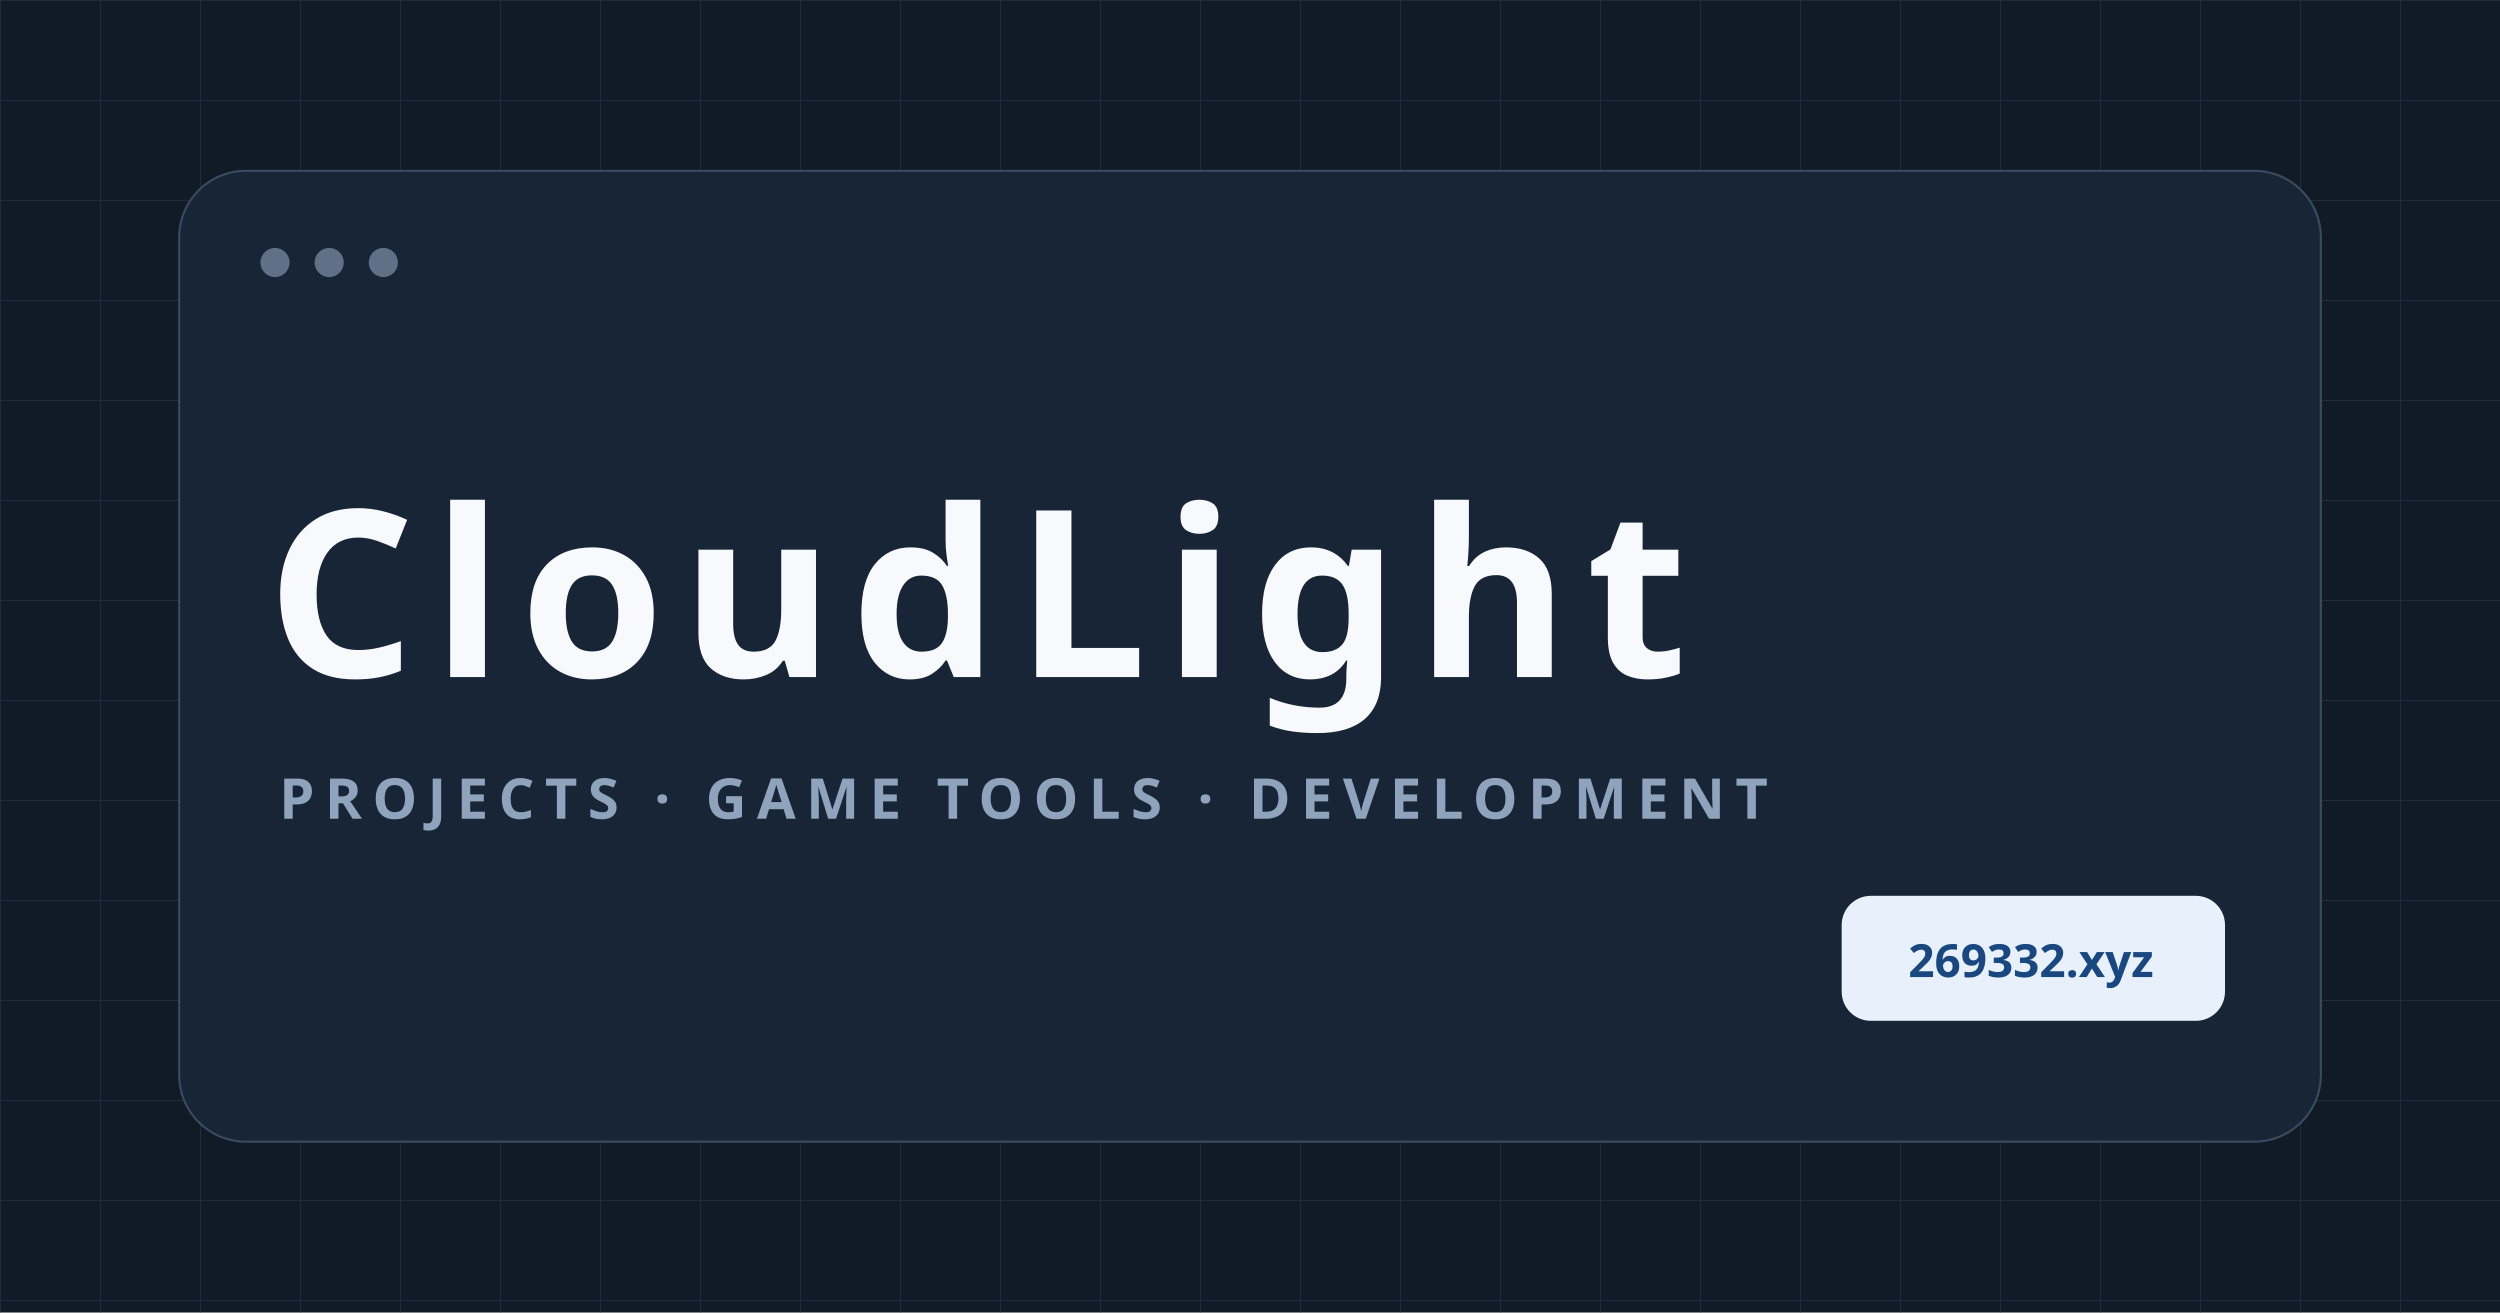
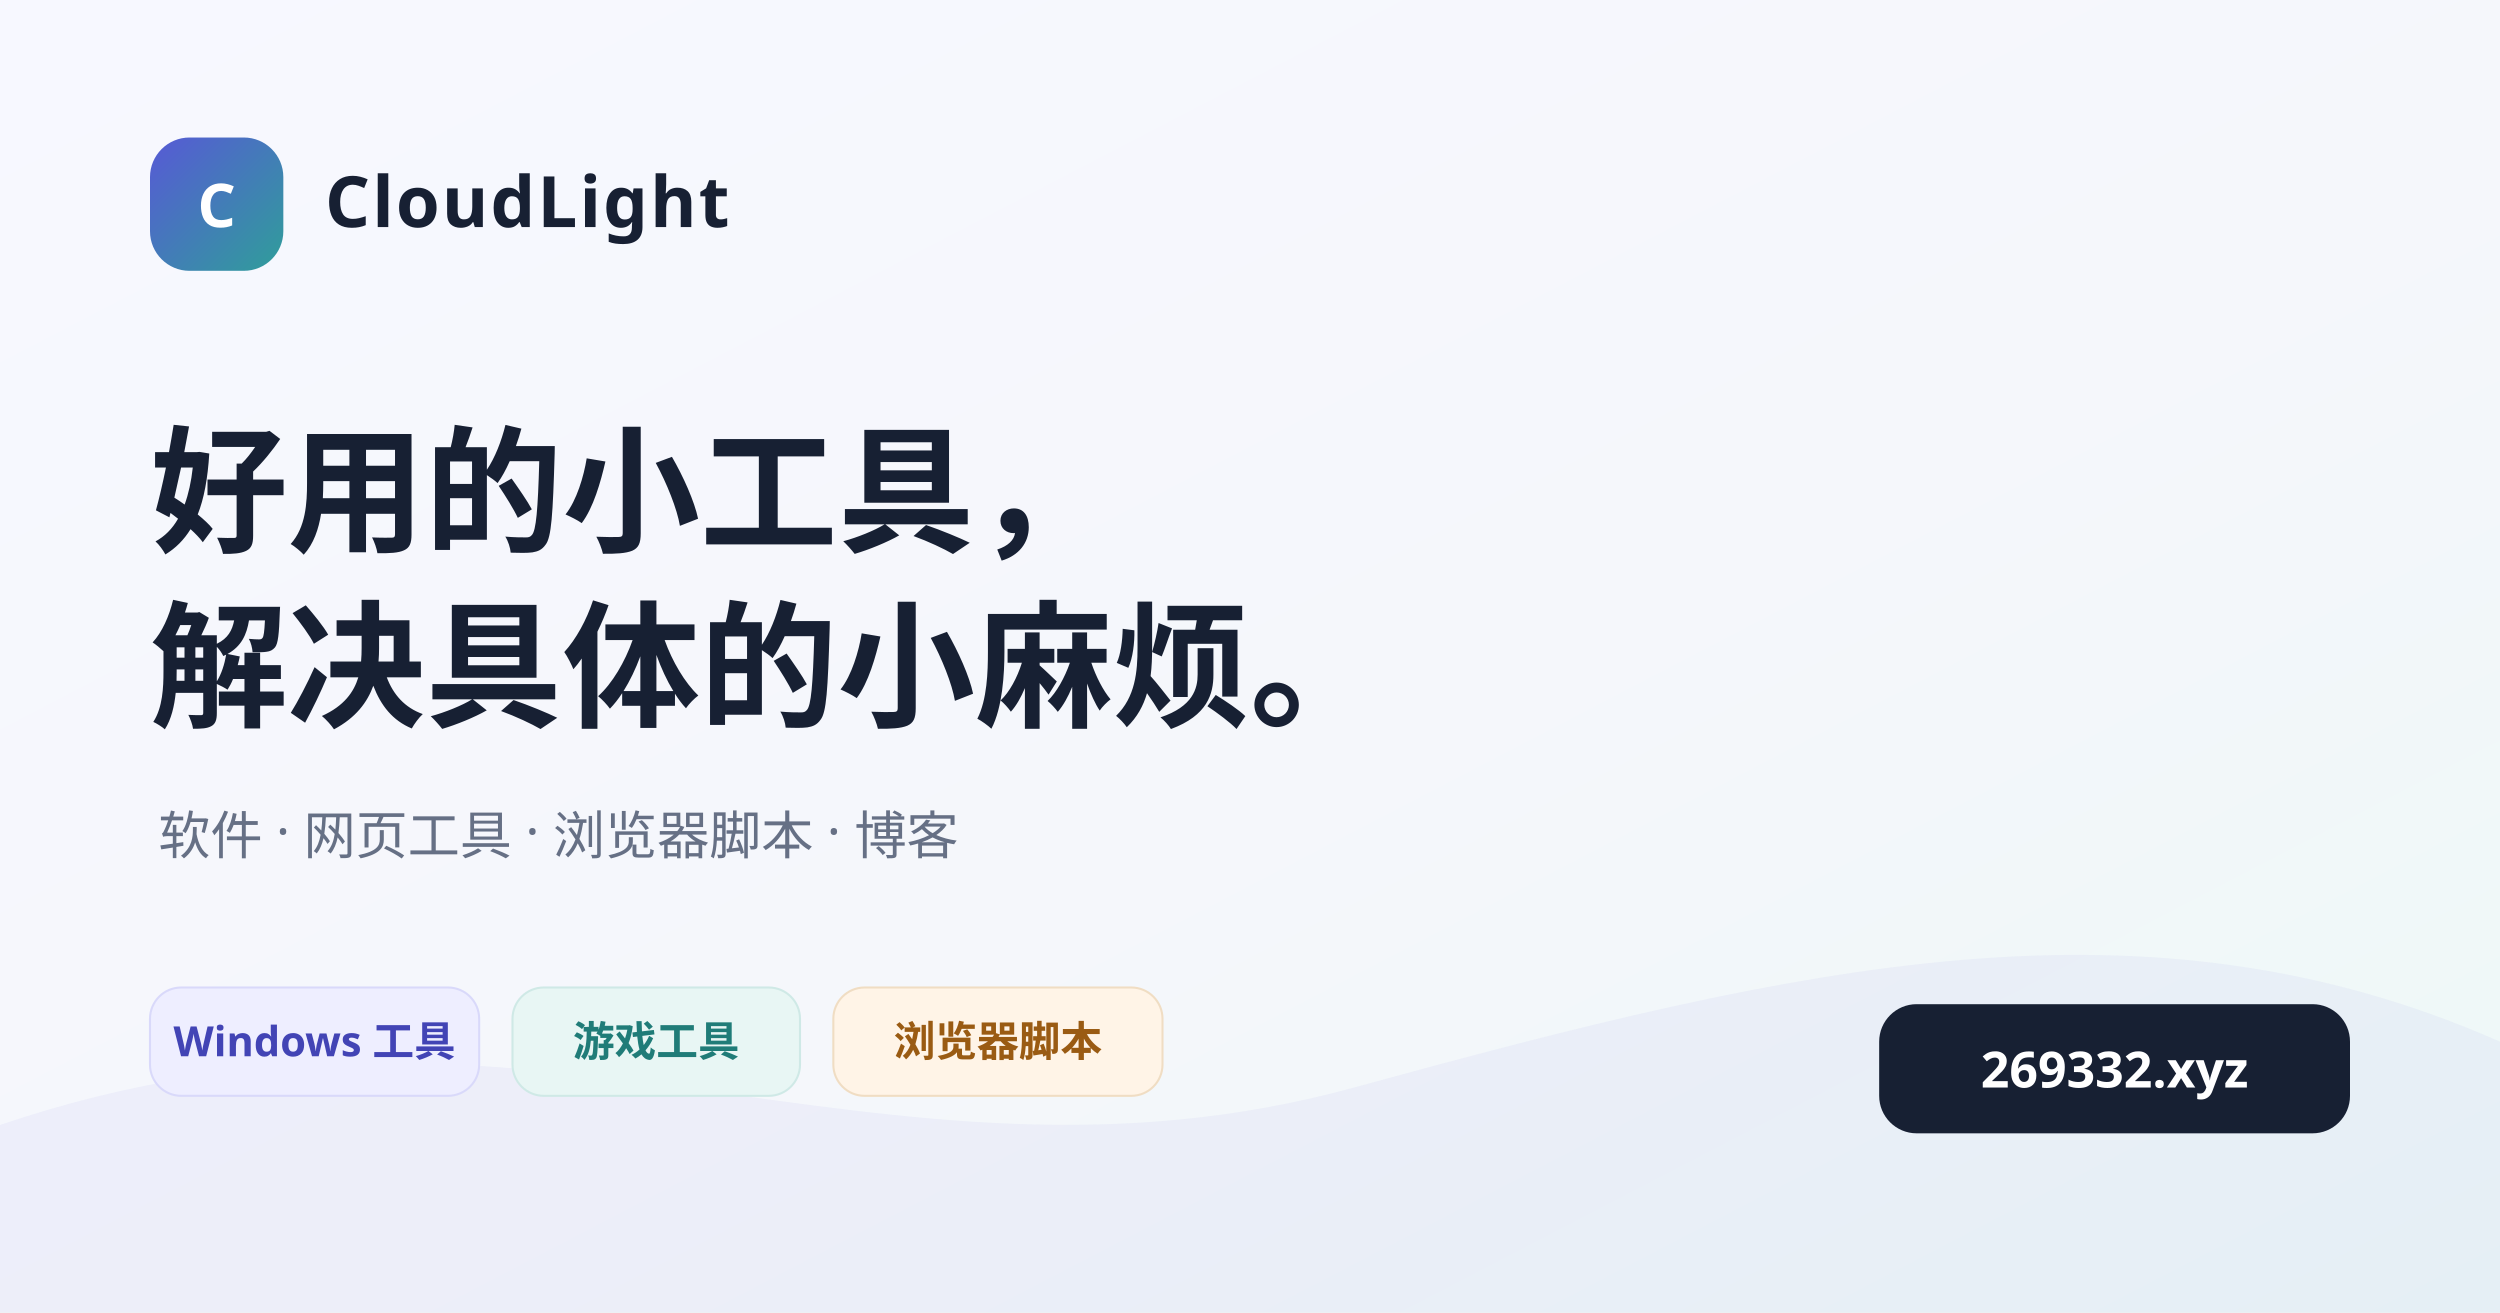
<svg xmlns="http://www.w3.org/2000/svg" width="1200" height="630" viewBox="0 0 1200 630" role="img" aria-labelledby="title desc">
  <defs>
-     <pattern id="grid" width="48" height="48" patternUnits="userSpaceOnUse">
-       <path d="M48 0H0V48" fill="none" stroke="#2a3a4e" stroke-width="1" />
-     </pattern>
+     <linearGradient id="background" x1="0" y1="0" x2="1" y2="1">
+       <stop offset="0" stop-color="#f7f8ff" />
+       <stop offset="0.56" stop-color="#f5f7fb" />
+       <stop offset="1" stop-color="#edf8f7" />
+     </linearGradient>
+     <linearGradient id="brand" x1="0" y1="0" x2="1" y2="1">
+       <stop offset="0" stop-color="#5759d6" />
+       <stop offset="1" stop-color="#2f9e9a" />
+     </linearGradient>
+     <radialGradient id="glow" cx="0" cy="0" r="1" gradientTransform="translate(1040 120) rotate(135) scale(390)">
+       <stop stop-color="#5759d6" stop-opacity=".16" />
+       <stop offset="1" stop-color="#5759d6" stop-opacity="0" />
+     </radialGradient>
  </defs>
-   <rect width="1200" height="630" fill="#111b27" />
-   <rect width="1200" height="630" fill="url(#grid)" opacity="0.55" />
-   <rect x="86" y="82" width="1028" height="466" rx="32" fill="#172536" stroke="#3a4b60" />
-   <circle cx="132" cy="126" r="7" fill="#607086" />
-   <circle cx="158" cy="126" r="7" fill="#607086" />
-   <circle cx="184" cy="126" r="7" fill="#607086" />
-   <text x="128" y="325" fill="#f7f9fc" font-family="system-ui, sans-serif" font-size="112" font-weight="700" letter-spacing="8">CloudLight</text>
-   <text x="134" y="393" fill="#8fa4bc" font-family="system-ui, sans-serif" font-size="27" font-weight="600" letter-spacing="5">PROJECTS · GAME TOOLS · DEVELOPMENT</text>
-   <rect x="884" y="430" width="184" height="60" rx="14" fill="#e7f0fb" />
-   <text x="916" y="469" fill="#19477f" font-family="system-ui, sans-serif" font-size="22" font-weight="700">269332.xyz</text>
+   <rect width="1200" height="630" fill="url(#background)" />
+   <rect width="1200" height="630" fill="url(#glow)" />
+   <path d="M0 540C250 455 420 585 650 522C865 463 1030 425 1200 500V630H0Z" fill="#5759d6" opacity=".055" />
+   <rect x="72" y="66" width="64" height="64" rx="19" fill="url(#brand)" />
+   <text x="104" y="109" text-anchor="middle" fill="#fff" font-family="system-ui, sans-serif" font-size="29" font-weight="700">C</text>
+   <text x="156" y="109" fill="#172033" font-family="system-ui, sans-serif" font-size="34" font-weight="700" letter-spacing="1">CloudLight</text>
+   <text x="72" y="260" fill="#172033" font-family="system-ui, 'Microsoft YaHei', sans-serif" font-size="66" font-weight="700">好用的小工具，</text>
+   <text x="72" y="344" fill="#172033" font-family="system-ui, 'Microsoft YaHei', sans-serif" font-size="66" font-weight="700">解决具体的小麻烦。</text>
+   <text x="76" y="410" fill="#667085" font-family="system-ui, 'Microsoft YaHei', sans-serif" font-size="25">软件 · 网页工具 · 浏览器脚本 · 博客</text>
+   <g font-family="system-ui, 'Microsoft YaHei', sans-serif" font-size="20" font-weight="700">
+     <rect x="72" y="474" width="158" height="52" rx="15" fill="#eeeeff" stroke="#d9d9fa" />
+     <text x="151" y="507" text-anchor="middle" fill="#4244b5">Windows 工具</text>
+     <rect x="246" y="474" width="138" height="52" rx="15" fill="#e8f6f4" stroke="#cfe9e6" />
+     <text x="315" y="507" text-anchor="middle" fill="#207c78">游戏工具</text>
+     <rect x="400" y="474" width="158" height="52" rx="15" fill="#fff4e7" stroke="#f0ddc3" />
+     <text x="479" y="507" text-anchor="middle" fill="#9a5b13">浏览器脚本</text>
+   </g>
+   <rect x="902" y="482" width="226" height="62" rx="18" fill="#172033" />
+   <text x="1015" y="522" text-anchor="middle" fill="#fff" font-family="system-ui, sans-serif" font-size="24" font-weight="700">269332.xyz</text>
</svg>
